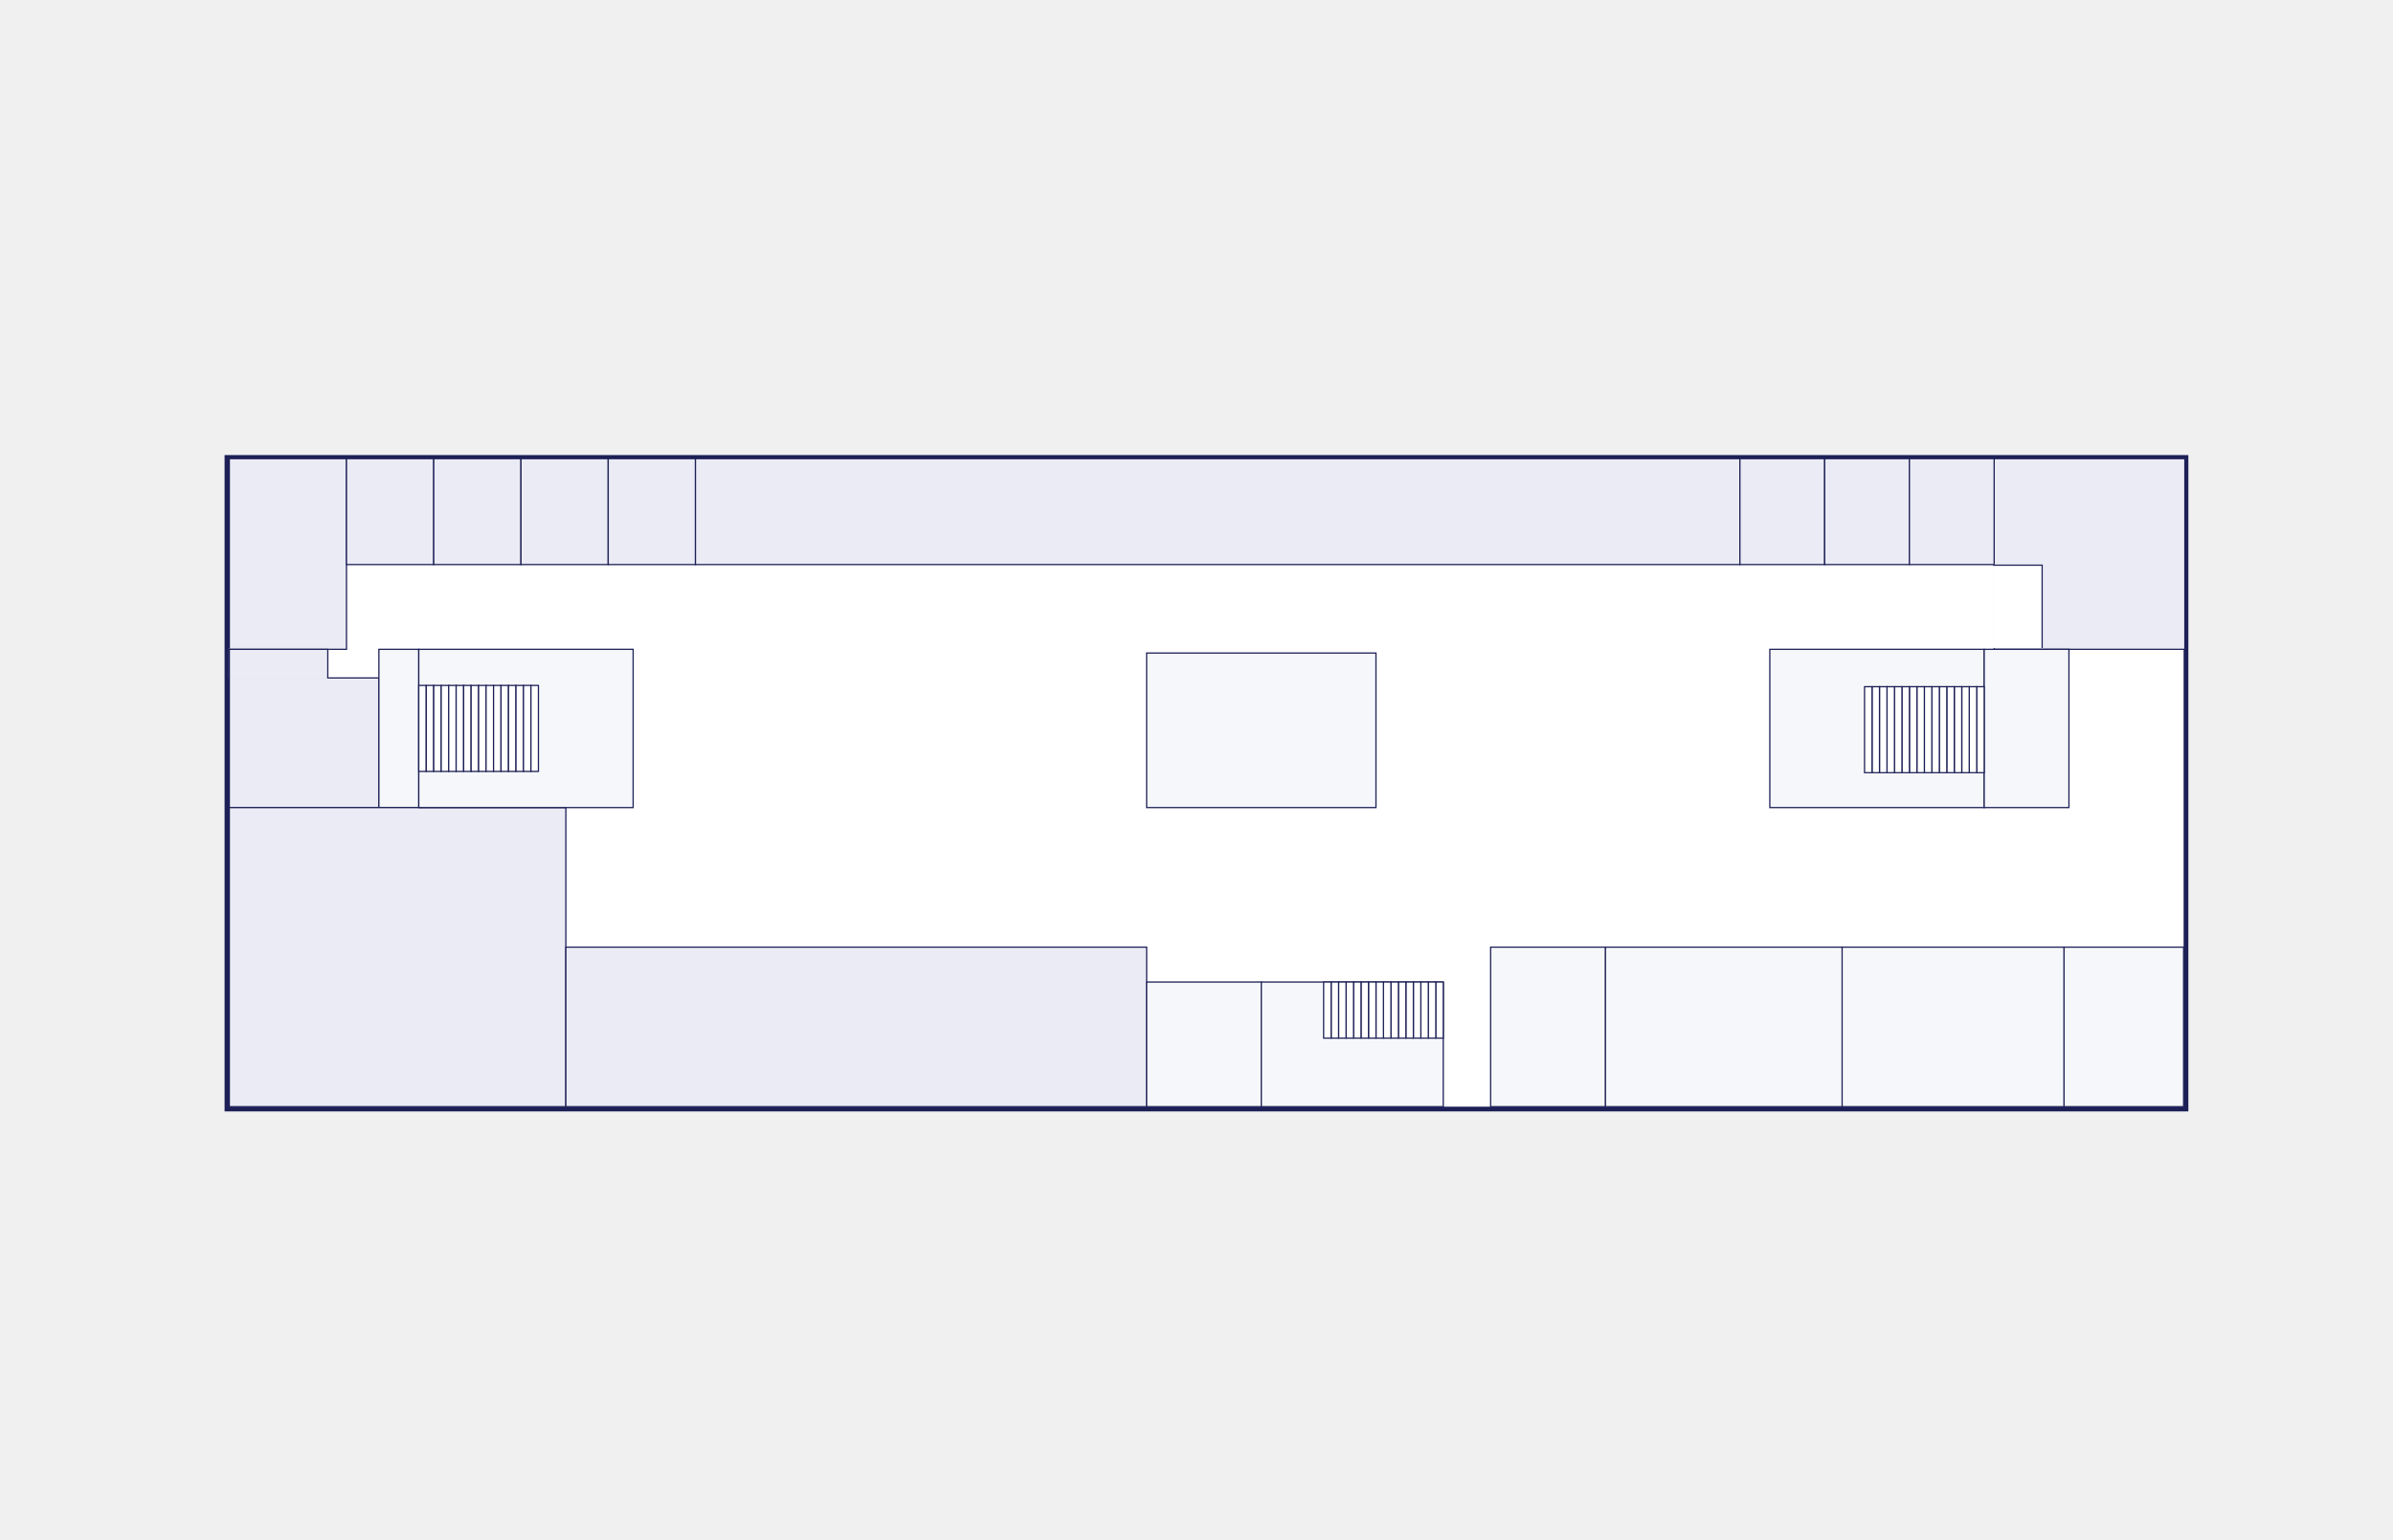
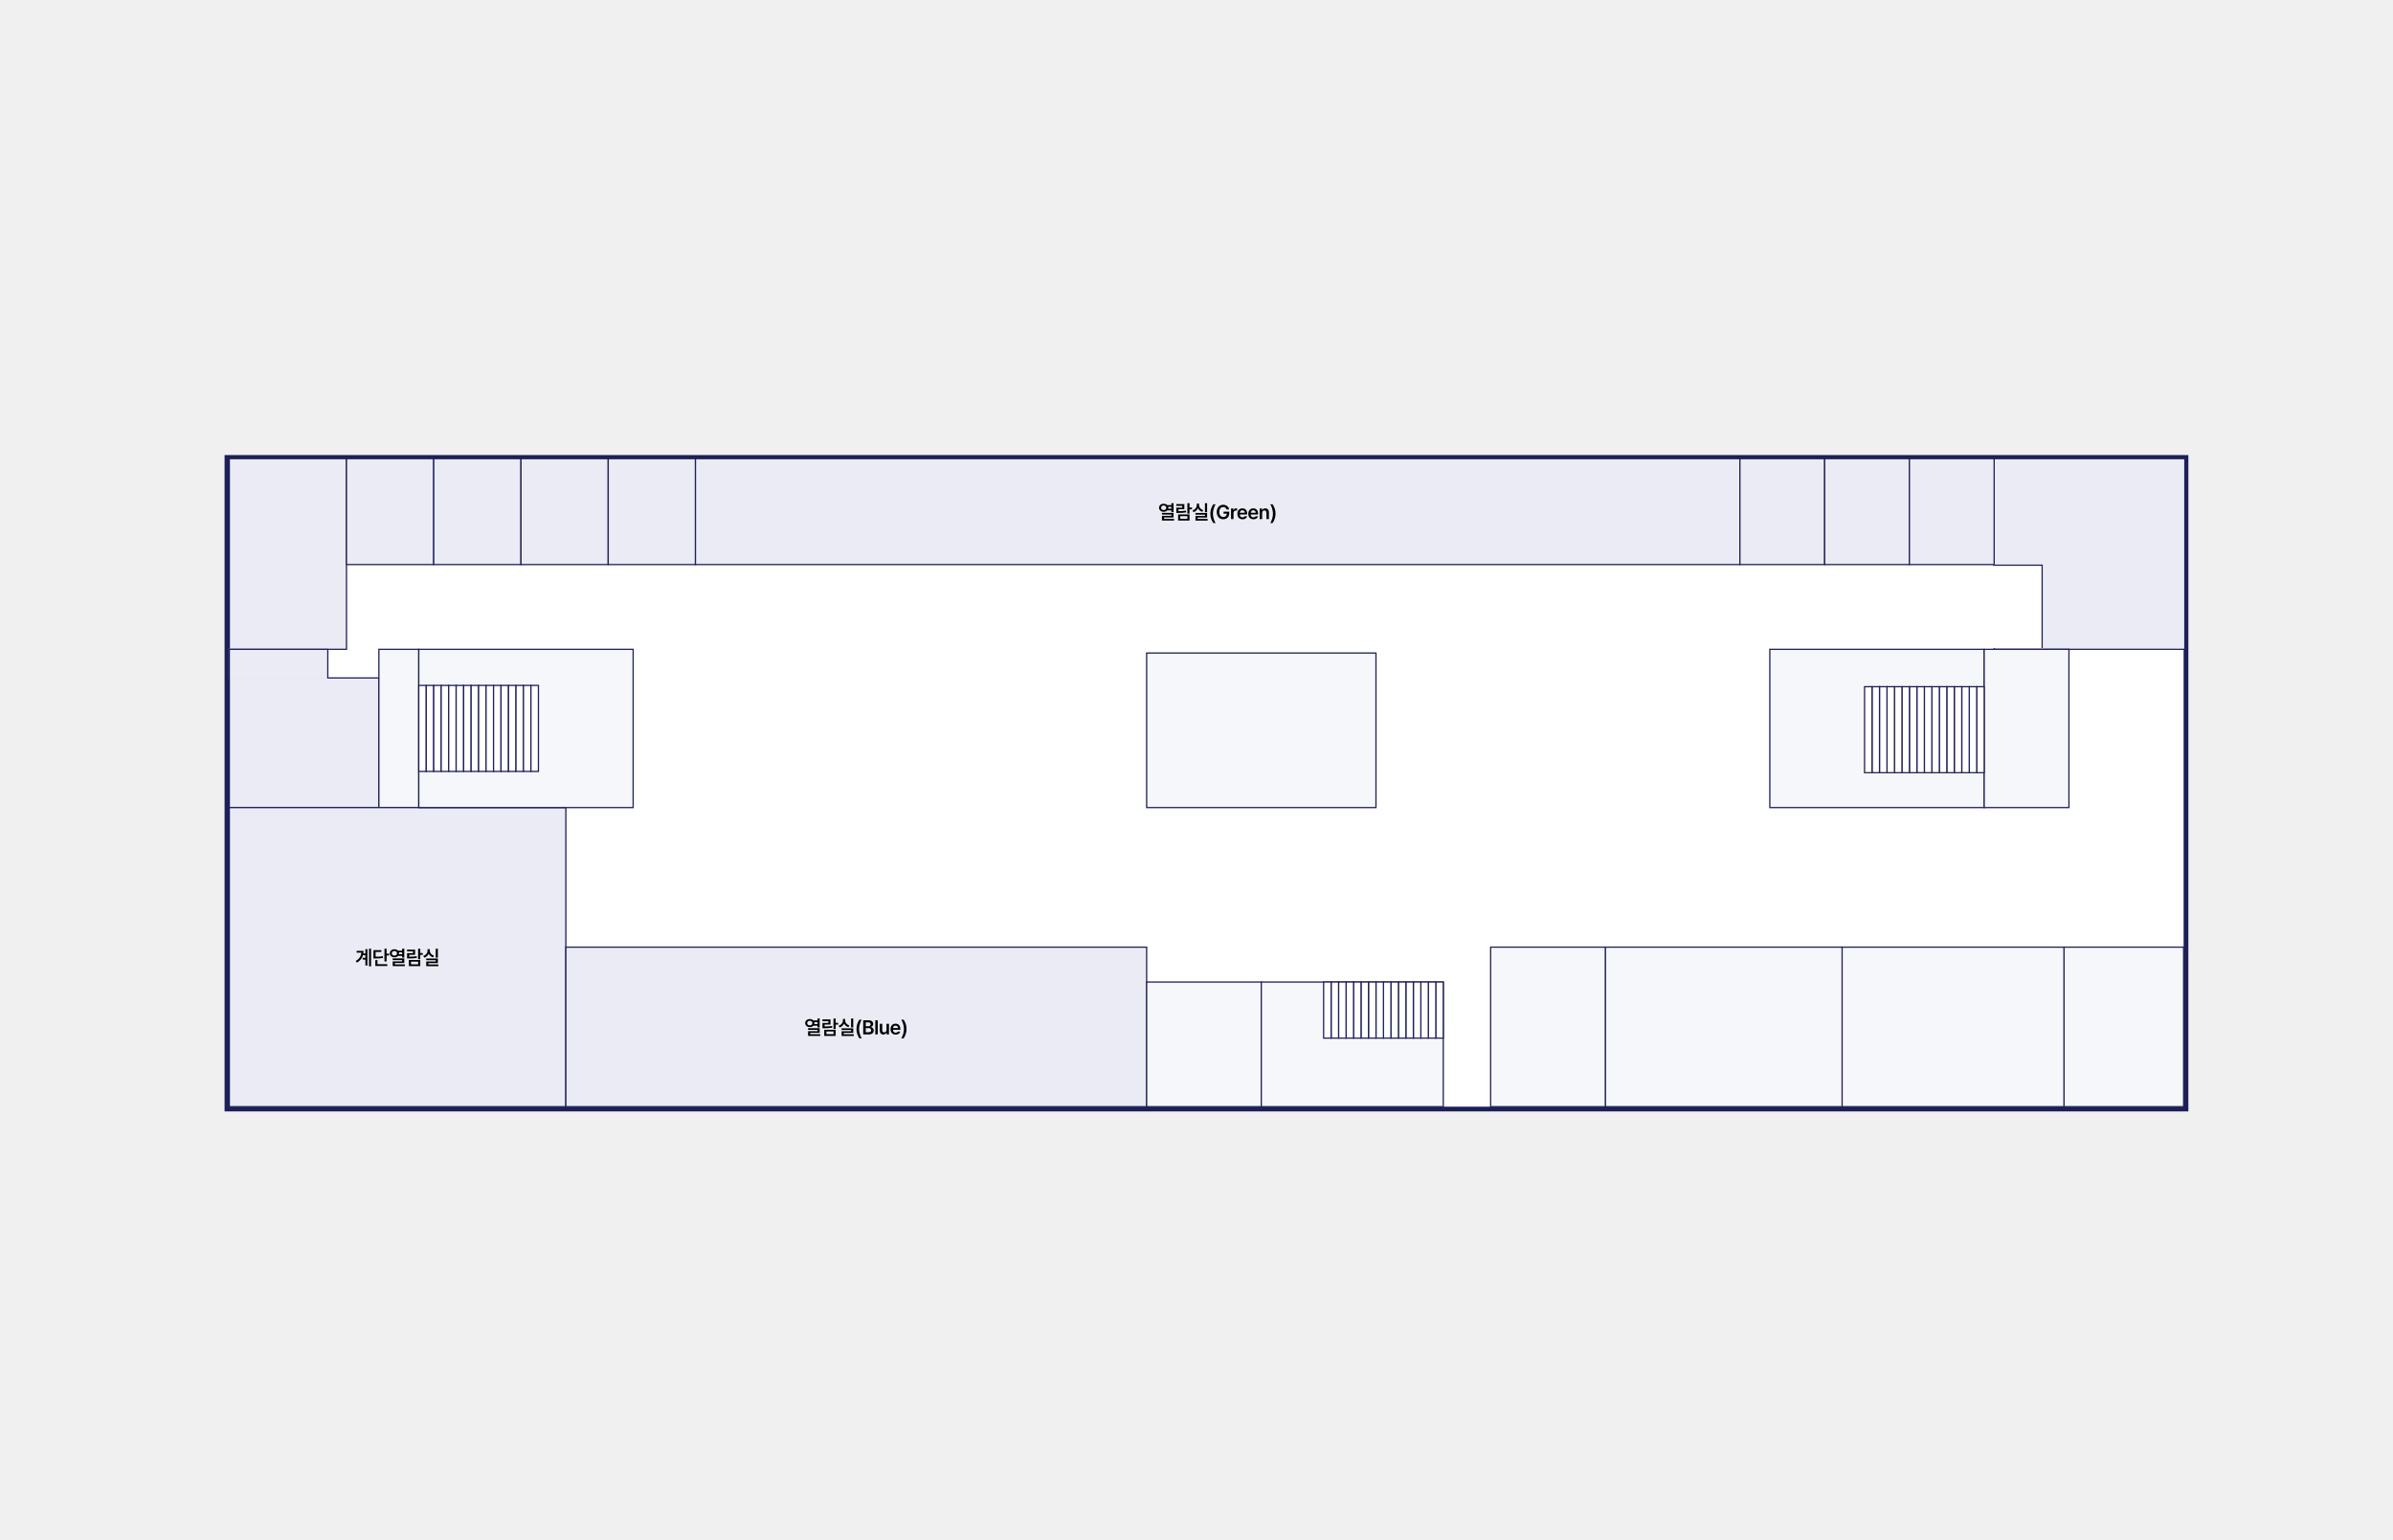
<svg xmlns="http://www.w3.org/2000/svg" width="1920" height="1235" viewBox="0 0 1920 1235" fill="none">
  <g>
    <g id="Union">
      <mask id="path-1-outside-1_1085_17997" maskUnits="userSpaceOnUse" x="180" y="365" width="1576" height="527" fill="black">
        <rect fill="white" x="180" y="365" width="1576" height="527" />
        <path d="M1753 889H183V368H1753V889Z" />
      </mask>
      <path d="M1753 889H183V368H1753V889Z" fill="white" />
      <path d="M1753 889V892H1756V889H1753ZM183 889H180V892H183V889ZM183 368V365H180V368H183ZM1753 368H1756V365H1753V368ZM1753 889V886H183V889V892H1753V889ZM183 889H186V368H183H180V889H183ZM183 368V371H1753V368V365H183V368ZM1753 368H1750V889H1753H1756V368H1753Z" fill="#1D2056" mask="url(#path-1-outside-1_1085_17997)" />
    </g>
    <g id="Union_2">
      <path d="M1753 889H183V368H1753V889Z" fill="white" />
      <path d="M1753 889V890H1754V889H1753ZM183 889H182V890H183V889ZM183 368V367H182V368H183ZM1753 368H1754V367H1753V368ZM1753 889V888H183V889V890H1753V889ZM183 889H184V368H183H182V889H183ZM183 368V369H1753V368V367H183V368ZM1753 368H1752V889H1753H1754V368H1753Z" fill="#1D2056" />
    </g>
    <rect id="Rectangle 240653285" x="701" y="524" width="4" height="32" transform="rotate(-90 701 524)" fill="white" />
    <g id="room">
      <rect x="184" y="368" width="94" height="153" fill="#EBEBF5" />
      <rect x="184" y="368" width="94" height="153" stroke="#1D2056" />
    </g>
    <g id="room_2">
      <rect x="184" y="544" width="120" height="104" fill="#EBEBF5" />
      <rect x="184" y="544" width="120" height="104" stroke="#1D2056" />
    </g>
    <g id="room_3">
      <rect x="304" y="521" width="32" height="127" fill="#F5F7FA" />
      <rect x="304" y="521" width="32" height="127" stroke="#1D2056" />
    </g>
    <g id="Rectangle 240653290">
      <mask id="path-11-inside-2_1085_17997" fill="white">
        <path d="M183.5 520.5H263.5V544.5H183.5V520.5Z" />
      </mask>
      <path d="M183.5 520.5H263.5V544.5H183.5V520.5Z" fill="#EBEBF5" />
      <path d="M183.5 520.5V519.5H182.5V520.5H183.5ZM263.5 520.5H264.5V519.5H263.5V520.5ZM183.5 520.5V521.5H263.5V520.5V519.5H183.5V520.5ZM263.5 520.5H262.5V544.5H263.5H264.5V520.5H263.5ZM183.5 544.5H184.5V520.5H183.5H182.5V544.5H183.5Z" fill="#1D2056" mask="url(#path-11-inside-2_1085_17997)" />
    </g>
    <g id="room_4">
      <rect x="184" y="648" width="270" height="240" fill="#EBEBF5" />
      <rect x="184" y="648" width="270" height="240" stroke="#1D2056" />
+       <path id="ê³ë¨ì´ëì¤" d="M294.031 766.477H291.038V765.062H294.031V766.477ZM293.992 770H290.952V768.586H293.992V770ZM297.718 775.375H296.077V761.266H297.718V775.375ZM294.796 774.727H293.156V761.609H294.796V774.727ZM291.656 762.992C291.656 764.336 291.484 765.576 291.14 766.711C290.801 767.841 290.244 768.885 289.468 769.844C288.697 770.802 287.682 771.656 286.421 772.406L285.39 771.172C286.473 770.531 287.351 769.82 288.023 769.039C288.695 768.258 289.189 767.398 289.507 766.461C289.825 765.518 289.984 764.477 289.984 763.336V762.992H291.656ZM290.585 764.398H286.148V762.992H290.585V764.398ZM310.187 771.484H308.453V761.273H310.187V771.484ZM312.179 766.68H309.664V765.242H312.179V766.68ZM300.789 767.68C302.403 767.68 303.656 767.651 304.547 767.594C305.437 767.536 306.31 767.417 307.164 767.234L307.359 768.641C306.463 768.812 305.541 768.932 304.593 769C303.651 769.062 302.382 769.094 300.789 769.094H299.632V767.68H300.789ZM305.968 763.836H301.367V768.453H299.632V762.43H305.968V763.836ZM310.742 775.125H301.14V773.703H310.742V775.125ZM302.867 774.406H301.14V770.406H302.867V774.406ZM322.992 764.172H319.172V762.812H322.992V764.172ZM322.992 767.047H319.172V765.688H322.992V767.047ZM316.477 761.703C317.18 761.703 317.81 761.841 318.367 762.117C318.93 762.393 319.372 762.776 319.695 763.266C320.018 763.75 320.18 764.305 320.18 764.93C320.18 765.56 320.018 766.122 319.695 766.617C319.372 767.107 318.93 767.49 318.367 767.766C317.81 768.042 317.18 768.18 316.477 768.18C315.768 768.18 315.13 768.042 314.562 767.766C314 767.49 313.557 767.107 313.234 766.617C312.911 766.122 312.75 765.56 312.75 764.93C312.75 764.305 312.911 763.75 313.234 763.266C313.557 762.776 314 762.393 314.562 762.117C315.13 761.841 315.768 761.703 316.477 761.703ZM316.477 763.117C316.076 763.107 315.716 763.177 315.398 763.328C315.086 763.479 314.841 763.693 314.664 763.969C314.487 764.24 314.398 764.56 314.398 764.93C314.398 765.299 314.487 765.625 314.664 765.906C314.841 766.188 315.086 766.404 315.398 766.555C315.716 766.701 316.076 766.779 316.477 766.789C316.872 766.779 317.224 766.701 317.531 766.555C317.839 766.404 318.078 766.188 318.25 765.906C318.427 765.625 318.516 765.299 318.516 764.93C318.516 764.56 318.427 764.24 318.25 763.969C318.078 763.693 317.839 763.479 317.531 763.328C317.224 763.177 316.872 763.107 316.477 763.117ZM324.375 768.406H322.648V761.266H324.375V768.406ZM324.375 772.711H316.828V774.57H315.086V771.422H322.648V770.391H315.062V769.039H324.375V772.711ZM324.836 775.211H315.086V773.844H324.836V775.211ZM337.203 769.672H335.469V761.281H337.203V769.672ZM339.196 766.164H336.68V764.719H339.196V766.164ZM337.203 775.211H328.063V770.297H337.203V775.211ZM329.774 773.812H335.5V771.648H329.774V773.812ZM327.774 767.656C329.253 767.656 330.469 767.63 331.422 767.578C332.381 767.521 333.344 767.411 334.313 767.25L334.493 768.617C333.508 768.799 332.519 768.924 331.524 768.992C330.534 769.055 329.284 769.086 327.774 769.086H326.618V767.656H327.774ZM333.055 766.141H328.344V768.461H326.618V764.828H331.352V763.398H326.594V761.992H333.055V766.141ZM351.313 768.469H349.587V761.266H351.313V768.469ZM351.329 772.789H343.688V774.414H341.993V771.492H349.594V770.469H341.962V769.117H351.329V772.789ZM351.751 775.266H341.993V773.883H351.751V775.266ZM344.501 762.688C344.501 763.573 344.339 764.401 344.016 765.172C343.693 765.943 343.227 766.615 342.618 767.188C342.014 767.755 341.284 768.177 340.43 768.453L339.555 767.086C340.3 766.841 340.936 766.495 341.462 766.047C341.988 765.599 342.383 765.086 342.649 764.508C342.915 763.924 343.048 763.318 343.048 762.688V761.617H344.501V762.688ZM344.844 762.688C344.844 763.302 344.975 763.885 345.235 764.438C345.495 764.99 345.881 765.477 346.391 765.898C346.907 766.315 347.532 766.633 348.266 766.852L347.415 768.195C346.566 767.93 345.839 767.529 345.235 766.992C344.636 766.451 344.178 765.812 343.86 765.078C343.548 764.339 343.391 763.542 343.391 762.688V761.617H344.844V762.688Z" fill="black" />
    </g>
    <g id="room_5">
      <rect x="454" y="760" width="466" height="128" fill="#EBEBF5" />
      <rect x="454" y="760" width="466" height="128" stroke="#1D2056" />
+       <path id="ì´ëì¤(Blue)" d="M656.264 820.172H652.444V818.812H656.264V820.172ZM656.264 823.047H652.444V821.688H656.264V823.047ZM649.749 817.703C650.452 817.703 651.082 817.841 651.639 818.117C652.202 818.393 652.645 818.776 652.967 819.266C653.29 819.75 653.452 820.305 653.452 820.93C653.452 821.56 653.29 822.122 652.967 822.617C652.645 823.107 652.202 823.49 651.639 823.766C651.082 824.042 650.452 824.18 649.749 824.18C649.04 824.18 648.402 824.042 647.835 823.766C647.272 823.49 646.829 823.107 646.507 822.617C646.184 822.122 646.022 821.56 646.022 820.93C646.022 820.305 646.184 819.75 646.507 819.266C646.829 818.776 647.272 818.393 647.835 818.117C648.402 817.841 649.04 817.703 649.749 817.703ZM649.749 819.117C649.348 819.107 648.988 819.177 648.671 819.328C648.358 819.479 648.113 819.693 647.936 819.969C647.759 820.24 647.671 820.56 647.671 820.93C647.671 821.299 647.759 821.625 647.936 821.906C648.113 822.188 648.358 822.404 648.671 822.555C648.988 822.701 649.348 822.779 649.749 822.789C650.145 822.779 650.496 822.701 650.803 822.555C651.111 822.404 651.35 822.188 651.522 821.906C651.699 821.625 651.788 821.299 651.788 820.93C651.788 820.56 651.699 820.24 651.522 819.969C651.35 819.693 651.111 819.479 650.803 819.328C650.496 819.177 650.145 819.107 649.749 819.117ZM657.647 824.406H655.921V817.266H657.647V824.406ZM657.647 828.711H650.1V830.57H648.358V827.422H655.921V826.391H648.335V825.039H657.647V828.711ZM658.108 831.211H648.358V829.844H658.108V831.211ZM670.476 825.672H668.741V817.281H670.476V825.672ZM672.468 822.164H669.952V820.719H672.468V822.164ZM670.476 831.211H661.335V826.297H670.476V831.211ZM663.046 829.812H668.772V827.648H663.046V829.812ZM661.046 823.656C662.525 823.656 663.741 823.63 664.694 823.578C665.653 823.521 666.616 823.411 667.585 823.25L667.765 824.617C666.78 824.799 665.791 824.924 664.796 824.992C663.806 825.055 662.556 825.086 661.046 825.086H659.89V823.656H661.046ZM666.327 822.141H661.616V824.461H659.89V820.828H664.624V819.398H659.866V817.992H666.327V822.141ZM684.585 824.469H682.859V817.266H684.585V824.469ZM684.601 828.789H676.96V830.414H675.265V827.492H682.867V826.469H675.234V825.117H684.601V828.789ZM685.023 831.266H675.265V829.883H685.023V831.266ZM677.773 818.688C677.773 819.573 677.611 820.401 677.288 821.172C676.966 821.943 676.499 822.615 675.89 823.188C675.286 823.755 674.557 824.177 673.702 824.453L672.827 823.086C673.572 822.841 674.208 822.495 674.734 822.047C675.26 821.599 675.656 821.086 675.921 820.508C676.187 819.924 676.32 819.318 676.32 818.688V817.617H677.773V818.688ZM678.117 818.688C678.117 819.302 678.247 819.885 678.507 820.438C678.768 820.99 679.153 821.477 679.663 821.898C680.179 822.315 680.804 822.633 681.538 822.852L680.687 824.195C679.838 823.93 679.111 823.529 678.507 822.992C677.908 822.451 677.45 821.812 677.132 821.078C676.82 820.339 676.663 819.542 676.663 818.688V817.617H678.117V818.688ZM687.187 825.688C687.192 824.25 687.396 822.914 687.797 821.68C688.198 820.44 688.778 819.281 689.539 818.203H691.406C691.041 818.734 690.695 819.414 690.367 820.242C690.039 821.07 689.771 821.961 689.562 822.914C689.359 823.867 689.257 824.792 689.257 825.688C689.257 826.583 689.359 827.51 689.562 828.469C689.771 829.427 690.039 830.318 690.367 831.141C690.695 831.969 691.041 832.651 691.406 833.188H689.539C688.784 832.094 688.203 830.93 687.797 829.695C687.396 828.456 687.192 827.12 687.187 825.688ZM692.602 818.688H696.922C697.724 818.688 698.398 818.812 698.945 819.062C699.492 819.307 699.901 819.651 700.172 820.094C700.448 820.536 700.586 821.047 700.586 821.625C700.586 822.062 700.5 822.448 700.328 822.781C700.161 823.109 699.93 823.378 699.633 823.586C699.336 823.794 698.995 823.943 698.609 824.031V824.141C699.021 824.161 699.411 824.286 699.781 824.516C700.156 824.745 700.458 825.065 700.688 825.477C700.917 825.888 701.031 826.37 701.031 826.922C701.031 827.516 700.888 828.044 700.602 828.508C700.315 828.971 699.88 829.336 699.297 829.602C698.719 829.867 698.01 830 697.172 830H692.602V818.688ZM696.852 828.297C697.336 828.297 697.734 828.232 698.047 828.102C698.359 827.971 698.589 827.794 698.734 827.57C698.885 827.341 698.961 827.07 698.961 826.758C698.961 826.419 698.878 826.115 698.711 825.844C698.549 825.568 698.312 825.354 698 825.203C697.688 825.047 697.326 824.969 696.914 824.969H694.633V828.297H696.852ZM696.68 823.5C697.034 823.5 697.354 823.432 697.641 823.297C697.927 823.161 698.151 822.974 698.312 822.734C698.474 822.49 698.555 822.206 698.555 821.883C698.555 821.581 698.487 821.318 698.352 821.094C698.216 820.865 698.01 820.688 697.734 820.562C697.458 820.438 697.122 820.375 696.727 820.375H694.633V823.5H696.68ZM704.274 830H702.289V818.688H704.274V830ZM711.282 821.516H713.258V830H711.344V828.5H711.251C711.042 828.99 710.719 829.38 710.282 829.672C709.85 829.964 709.321 830.109 708.696 830.109C708.139 830.109 707.646 829.984 707.219 829.734C706.798 829.479 706.467 829.112 706.227 828.633C705.993 828.154 705.876 827.581 705.876 826.914V821.516H707.86V826.609C707.86 826.964 707.925 827.273 708.055 827.539C708.191 827.805 708.381 828.01 708.626 828.156C708.87 828.297 709.149 828.367 709.462 828.367C709.774 828.367 710.068 828.294 710.344 828.148C710.626 827.997 710.852 827.776 711.024 827.484C711.196 827.188 711.282 826.836 711.282 826.43V821.516ZM718.618 830.164C717.78 830.164 717.05 829.987 716.431 829.633C715.811 829.279 715.332 828.773 714.993 828.117C714.66 827.461 714.493 826.693 714.493 825.812C714.493 824.943 714.66 824.174 714.993 823.508C715.332 822.836 715.803 822.318 716.407 821.953C717.011 821.589 717.714 821.406 718.517 821.406C719.241 821.406 719.894 821.56 720.478 821.867C721.061 822.174 721.524 822.651 721.868 823.297C722.212 823.938 722.384 824.732 722.384 825.68V826.305H715.438V824.953H720.478C720.478 824.568 720.397 824.224 720.235 823.922C720.074 823.62 719.845 823.383 719.548 823.211C719.256 823.039 718.92 822.953 718.54 822.953C718.134 822.953 717.774 823.049 717.462 823.242C717.149 823.435 716.905 823.695 716.728 824.023C716.556 824.346 716.467 824.701 716.462 825.086V826.242C716.462 826.737 716.55 827.164 716.728 827.523C716.91 827.878 717.165 828.148 717.493 828.336C717.821 828.523 718.204 828.617 718.642 828.617C718.923 828.617 719.175 828.578 719.399 828.5C719.629 828.422 719.824 828.32 719.985 828.195C720.147 828.065 720.269 827.911 720.353 827.734H722.306C722.186 828.219 721.959 828.646 721.626 829.016C721.298 829.38 720.876 829.664 720.36 829.867C719.845 830.065 719.264 830.164 718.618 830.164ZM726.72 821.68C727.121 822.914 727.324 824.25 727.329 825.688C727.324 827.12 727.118 828.456 726.712 829.695C726.311 830.93 725.733 832.094 724.978 833.188H723.111C723.475 832.651 723.822 831.969 724.15 831.141C724.478 830.318 724.743 829.427 724.947 828.469C725.155 827.51 725.259 826.583 725.259 825.688C725.259 824.792 725.155 823.867 724.947 822.914C724.743 821.961 724.478 821.07 724.15 820.242C723.822 819.414 723.475 818.734 723.111 818.203H724.978C725.738 819.281 726.319 820.44 726.72 821.68Z" fill="black" />
    </g>
    <g id="room_6">
      <rect x="278" y="368" width="70" height="85" fill="#EBEBF5" />
      <rect x="278" y="368" width="70" height="85" stroke="#1D2056" />
    </g>
    <g id="room_7">
      <rect x="348" y="368" width="70" height="85" fill="#EBEBF5" />
      <rect x="348" y="368" width="70" height="85" stroke="#1D2056" />
    </g>
    <g id="room_8">
      <rect x="418" y="368" width="70" height="85" fill="#EBEBF5" />
      <rect x="418" y="368" width="70" height="85" stroke="#1D2056" />
    </g>
    <g id="room_9">
      <rect x="488" y="368" width="70" height="85" fill="#EBEBF5" />
      <rect x="488" y="368" width="70" height="85" stroke="#1D2056" />
    </g>
    <g id="room_10">
      <rect x="558" y="368" width="838" height="85" fill="#EBEBF5" />
      <rect x="558" y="368" width="838" height="85" stroke="#1D2056" />
+       <path id="ì´ëì¤(Green)" d="M940.19 406.672H936.37V405.312H940.19V406.672ZM940.19 409.547H936.37V408.188H940.19V409.547ZM933.674 404.203C934.377 404.203 935.008 404.341 935.565 404.617C936.127 404.893 936.57 405.276 936.893 405.766C937.216 406.25 937.377 406.805 937.377 407.43C937.377 408.06 937.216 408.622 936.893 409.117C936.57 409.607 936.127 409.99 935.565 410.266C935.008 410.542 934.377 410.68 933.674 410.68C932.966 410.68 932.328 410.542 931.76 410.266C931.198 409.99 930.755 409.607 930.432 409.117C930.109 408.622 929.948 408.06 929.948 407.43C929.948 406.805 930.109 406.25 930.432 405.766C930.755 405.276 931.198 404.893 931.76 404.617C932.328 404.341 932.966 404.203 933.674 404.203ZM933.674 405.617C933.273 405.607 932.914 405.677 932.596 405.828C932.284 405.979 932.039 406.193 931.862 406.469C931.685 406.74 931.596 407.06 931.596 407.43C931.596 407.799 931.685 408.125 931.862 408.406C932.039 408.688 932.284 408.904 932.596 409.055C932.914 409.201 933.273 409.279 933.674 409.289C934.07 409.279 934.422 409.201 934.729 409.055C935.036 408.904 935.276 408.688 935.448 408.406C935.625 408.125 935.713 407.799 935.713 407.43C935.713 407.06 935.625 406.74 935.448 406.469C935.276 406.193 935.036 405.979 934.729 405.828C934.422 405.677 934.07 405.607 933.674 405.617ZM941.573 410.906H939.846V403.766H941.573V410.906ZM941.573 415.211H934.026V417.07H932.284V413.922H939.846V412.891H932.26V411.539H941.573V415.211ZM942.034 417.711H932.284V416.344H942.034V417.711ZM954.401 412.172H952.667V403.781H954.401V412.172ZM956.393 408.664H953.878V407.219H956.393V408.664ZM954.401 417.711H945.261V412.797H954.401V417.711ZM946.972 416.312H952.698V414.148H946.972V416.312ZM944.972 410.156C946.451 410.156 947.667 410.13 948.62 410.078C949.578 410.021 950.542 409.911 951.511 409.75L951.69 411.117C950.706 411.299 949.716 411.424 948.722 411.492C947.732 411.555 946.482 411.586 944.972 411.586H943.815V410.156H944.972ZM950.253 408.641H945.542V410.961H943.815V407.328H948.55V405.898H943.792V404.492H950.253V408.641ZM968.511 410.969H966.784V403.766H968.511V410.969ZM968.527 415.289H960.886V416.914H959.191V413.992H966.792V412.969H959.159V411.617H968.527V415.289ZM968.948 417.766H959.191V416.383H968.948V417.766ZM961.698 405.188C961.698 406.073 961.537 406.901 961.214 407.672C960.891 408.443 960.425 409.115 959.816 409.688C959.211 410.255 958.482 410.677 957.628 410.953L956.753 409.586C957.498 409.341 958.133 408.995 958.659 408.547C959.185 408.099 959.581 407.586 959.847 407.008C960.112 406.424 960.245 405.818 960.245 405.188V404.117H961.698V405.188ZM962.042 405.188C962.042 405.802 962.172 406.385 962.433 406.938C962.693 407.49 963.079 407.977 963.589 408.398C964.105 408.815 964.73 409.133 965.464 409.352L964.612 410.695C963.764 410.43 963.037 410.029 962.433 409.492C961.834 408.951 961.376 408.312 961.058 407.578C960.745 406.839 960.589 406.042 960.589 405.188V404.117H962.042V405.188ZM971.113 412.188C971.118 410.75 971.321 409.414 971.722 408.18C972.123 406.94 972.704 405.781 973.464 404.703H975.332C974.967 405.234 974.621 405.914 974.292 406.742C973.964 407.57 973.696 408.461 973.488 409.414C973.285 410.367 973.183 411.292 973.183 412.188C973.183 413.083 973.285 414.01 973.488 414.969C973.696 415.927 973.964 416.818 974.292 417.641C974.621 418.469 974.967 419.151 975.332 419.688H973.464C972.709 418.594 972.128 417.43 971.722 416.195C971.321 414.956 971.118 413.62 971.113 412.188ZM984.105 408.797C983.986 408.391 983.801 408.044 983.551 407.758C983.301 407.466 982.999 407.245 982.644 407.094C982.29 406.938 981.887 406.859 981.433 406.859C980.819 406.859 980.275 407.016 979.801 407.328C979.327 407.635 978.954 408.089 978.683 408.688C978.413 409.281 978.277 409.997 978.277 410.836C978.277 411.68 978.41 412.401 978.676 413C978.941 413.599 979.314 414.055 979.793 414.367C980.277 414.674 980.84 414.828 981.48 414.828C982.053 414.828 982.551 414.719 982.972 414.5C983.4 414.276 983.728 413.958 983.957 413.547C984.186 413.13 984.301 412.651 984.301 412.109L984.762 412.18H981.683V410.578H986.269V411.938C986.269 412.885 986.064 413.716 985.652 414.43C985.246 415.143 984.681 415.693 983.957 416.078C983.233 416.464 982.405 416.656 981.472 416.656C980.436 416.656 979.522 416.422 978.73 415.953C977.944 415.479 977.332 414.805 976.894 413.93C976.457 413.055 976.238 412.029 976.238 410.852C976.238 409.659 976.462 408.625 976.91 407.75C977.358 406.875 977.972 406.203 978.754 405.734C979.535 405.266 980.418 405.031 981.402 405.031C982.23 405.031 982.986 405.19 983.668 405.508C984.35 405.826 984.91 406.268 985.347 406.836C985.79 407.404 986.069 408.057 986.183 408.797H984.105ZM987.715 408.016H989.637V409.43H989.731C989.882 408.94 990.145 408.562 990.52 408.297C990.895 408.026 991.327 407.891 991.817 407.891C992.067 407.891 992.309 407.909 992.543 407.945V409.781C992.46 409.745 992.324 409.716 992.137 409.695C991.949 409.674 991.775 409.664 991.613 409.664C991.254 409.664 990.929 409.742 990.637 409.898C990.345 410.055 990.116 410.273 989.949 410.555C989.783 410.831 989.699 411.148 989.699 411.508V416.5H987.715V408.016ZM996.911 416.664C996.072 416.664 995.343 416.487 994.723 416.133C994.103 415.779 993.624 415.273 993.286 414.617C992.952 413.961 992.786 413.193 992.786 412.312C992.786 411.443 992.952 410.674 993.286 410.008C993.624 409.336 994.096 408.818 994.7 408.453C995.304 408.089 996.007 407.906 996.809 407.906C997.533 407.906 998.187 408.06 998.77 408.367C999.353 408.674 999.817 409.151 1000.16 409.797C1000.5 410.438 1000.68 411.232 1000.68 412.18V412.805H993.731V411.453H998.77C998.77 411.068 998.689 410.724 998.528 410.422C998.366 410.12 998.137 409.883 997.84 409.711C997.549 409.539 997.213 409.453 996.833 409.453C996.426 409.453 996.067 409.549 995.754 409.742C995.442 409.935 995.197 410.195 995.02 410.523C994.848 410.846 994.76 411.201 994.754 411.586V412.742C994.754 413.237 994.843 413.664 995.02 414.023C995.202 414.378 995.458 414.648 995.786 414.836C996.114 415.023 996.497 415.117 996.934 415.117C997.215 415.117 997.468 415.078 997.692 415C997.921 414.922 998.116 414.82 998.278 414.695C998.439 414.565 998.562 414.411 998.645 414.234H1000.6C1000.48 414.719 1000.25 415.146 999.918 415.516C999.59 415.88 999.168 416.164 998.653 416.367C998.137 416.565 997.556 416.664 996.911 416.664ZM1005.67 416.664C1004.83 416.664 1004.1 416.487 1003.48 416.133C1002.86 415.779 1002.38 415.273 1002.04 414.617C1001.71 413.961 1001.54 413.193 1001.54 412.312C1001.54 411.443 1001.71 410.674 1002.04 410.008C1002.38 409.336 1002.85 408.818 1003.46 408.453C1004.06 408.089 1004.77 407.906 1005.57 407.906C1006.29 407.906 1006.94 408.06 1007.53 408.367C1008.11 408.674 1008.57 409.151 1008.92 409.797C1009.26 410.438 1009.43 411.232 1009.43 412.18V412.805H1002.49V411.453H1007.53C1007.53 411.068 1007.45 410.724 1007.29 410.422C1007.12 410.12 1006.9 409.883 1006.6 409.711C1006.31 409.539 1005.97 409.453 1005.59 409.453C1005.18 409.453 1004.82 409.549 1004.51 409.742C1004.2 409.935 1003.96 410.195 1003.78 410.523C1003.61 410.846 1003.52 411.201 1003.51 411.586V412.742C1003.51 413.237 1003.6 413.664 1003.78 414.023C1003.96 414.378 1004.22 414.648 1004.54 414.836C1004.87 415.023 1005.25 415.117 1005.69 415.117C1005.97 415.117 1006.23 415.078 1006.45 415C1006.68 414.922 1006.87 414.82 1007.04 414.695C1007.2 414.565 1007.32 414.411 1007.4 414.234H1009.36C1009.24 414.719 1009.01 415.146 1008.68 415.516C1008.35 415.88 1007.93 416.164 1007.41 416.367C1006.9 416.565 1006.31 416.664 1005.67 416.664ZM1012.66 416.5H1010.68V408.016H1012.58V409.453H1012.67C1012.88 408.964 1013.2 408.583 1013.62 408.312C1014.05 408.042 1014.58 407.906 1015.2 407.906C1015.79 407.906 1016.3 408.031 1016.73 408.281C1017.17 408.526 1017.51 408.888 1017.74 409.367C1017.98 409.846 1018.1 410.422 1018.1 411.094V416.5H1016.11V411.398C1016.11 411.018 1016.05 410.695 1015.92 410.43C1015.79 410.159 1015.6 409.951 1015.36 409.805C1015.11 409.659 1014.81 409.586 1014.46 409.586C1014.1 409.586 1013.79 409.661 1013.52 409.812C1013.25 409.964 1013.04 410.185 1012.89 410.477C1012.74 410.768 1012.66 411.117 1012.66 411.523V416.5ZM1022.79 408.18C1023.2 409.414 1023.4 410.75 1023.4 412.188C1023.4 413.62 1023.19 414.956 1022.79 416.195C1022.39 417.43 1021.81 418.594 1021.05 419.688H1019.18C1019.55 419.151 1019.9 418.469 1020.22 417.641C1020.55 416.818 1020.82 415.927 1021.02 414.969C1021.23 414.01 1021.33 413.083 1021.33 412.188C1021.33 411.292 1021.23 410.367 1021.02 409.414C1020.82 408.461 1020.55 407.57 1020.22 406.742C1019.9 405.914 1019.55 405.234 1019.18 404.703H1021.05C1021.81 405.781 1022.39 406.94 1022.79 408.18Z" fill="black" />
    </g>
    <g id="room_11">
      <rect x="336" y="521" width="172" height="127" fill="#F5F7FA" />
      <rect x="336" y="521" width="172" height="127" stroke="#1D2056" />
    </g>
    <g id="room_12">
      <rect x="920" y="524" width="184" height="124" fill="#F5F7FA" />
      <rect x="920" y="524" width="184" height="124" stroke="#1D2056" />
    </g>
    <g id="room_13">
      <rect width="172" height="127" transform="matrix(-1 0 0 1 1592 521)" fill="#F5F7FA" />
      <rect width="172" height="127" transform="matrix(-1 0 0 1 1592 521)" stroke="#1D2056" />
    </g>
    <g id="room_14">
      <rect x="1600" y="368" width="153" height="153" fill="#EBEBF5" />
      <rect x="1600" y="368" width="153" height="153" stroke="#1D2056" />
    </g>
    <g id="room_15">
      <rect x="1396" y="368" width="68" height="85" fill="#EBEBF5" />
      <rect x="1396" y="368" width="68" height="85" stroke="#1D2056" />
    </g>
    <g id="room_16">
      <rect x="1464" y="368" width="68" height="85" fill="#EBEBF5" />
      <rect x="1464" y="368" width="68" height="85" stroke="#1D2056" />
    </g>
    <g id="room_17">
      <rect x="1532" y="368" width="68" height="85" fill="#EBEBF5" />
      <rect x="1532" y="368" width="68" height="85" stroke="#1D2056" />
    </g>
    <g id="room_18">
      <rect x="1592" y="521" width="68" height="127" fill="#F5F7FA" />
      <rect x="1592" y="521" width="68" height="127" stroke="#1D2056" />
    </g>
    <g id="room_19">
      <rect x="1656" y="760" width="96" height="128" fill="#F5F7FA" />
      <rect x="1656" y="760" width="96" height="128" stroke="#1D2056" />
    </g>
    <g id="room_20">
      <rect x="1477" y="760" width="179" height="128" fill="#F5F7FA" />
      <rect x="1477" y="760" width="179" height="128" stroke="#1D2056" />
    </g>
    <g id="room_21">
      <rect x="1288" y="760" width="190" height="128" fill="#F5F7FA" />
      <rect x="1288" y="760" width="190" height="128" stroke="#1D2056" />
    </g>
    <g id="room_22">
      <rect x="1196" y="760" width="92" height="128" fill="#F5F7FA" />
      <rect x="1196" y="760" width="92" height="128" stroke="#1D2056" />
    </g>
    <g id="room_23">
      <rect x="920" y="788" width="92" height="100" fill="#F5F7FA" />
      <rect x="920" y="788" width="92" height="100" stroke="#1D2056" />
    </g>
    <g id="room_24">
      <rect x="1012" y="788" width="146" height="100" fill="#F5F7FA" />
      <rect x="1012" y="788" width="146" height="100" stroke="#1D2056" />
    </g>
    <g id="Frame 2087332189">
      <g id="stair">
        <rect id="Rectangle 240653086" x="336" y="550" width="6" height="69" fill="white" stroke="#1D2056" />
      </g>
      <g id="stair_2">
        <rect id="Rectangle 240653086_2" x="342" y="550" width="6" height="69" fill="white" stroke="#1D2056" />
      </g>
      <g id="stair_3">
        <rect id="Rectangle 240653086_3" x="348" y="550" width="6" height="69" fill="white" stroke="#1D2056" />
      </g>
      <g id="stair_4">
        <rect id="Rectangle 240653086_4" x="354" y="550" width="6" height="69" fill="white" stroke="#1D2056" />
      </g>
      <g id="stair_5">
        <rect id="Rectangle 240653086_5" x="360" y="550" width="6" height="69" fill="white" stroke="#1D2056" />
      </g>
      <g id="stair_6">
        <rect id="Rectangle 240653086_6" x="366" y="550" width="6" height="69" fill="white" stroke="#1D2056" />
      </g>
      <g id="stair_7">
        <rect id="Rectangle 240653086_7" x="372" y="550" width="6" height="69" fill="white" stroke="#1D2056" />
      </g>
      <g id="stair_8">
        <rect id="Rectangle 240653086_8" x="378" y="550" width="6" height="69" fill="white" stroke="#1D2056" />
      </g>
      <g id="stair_9">
        <rect id="Rectangle 240653086_9" x="384" y="550" width="6" height="69" fill="white" stroke="#1D2056" />
      </g>
      <g id="stair_10">
        <rect id="Rectangle 240653086_10" x="390" y="550" width="6" height="69" fill="white" stroke="#1D2056" />
      </g>
      <g id="stair_11">
        <rect id="Rectangle 240653086_11" x="396" y="550" width="6" height="69" fill="white" stroke="#1D2056" />
      </g>
      <g id="stair_12">
        <rect id="Rectangle 240653086_12" x="402" y="550" width="6" height="69" fill="white" stroke="#1D2056" />
      </g>
      <g id="stair_13">
        <rect id="Rectangle 240653086_13" x="408" y="550" width="6" height="69" fill="white" stroke="#1D2056" />
      </g>
      <g id="stair_14">
        <rect id="Rectangle 240653086_14" x="414" y="550" width="6" height="69" fill="white" stroke="#1D2056" />
      </g>
      <g id="stair_15">
        <rect id="Rectangle 240653086_15" x="420" y="550" width="6" height="69" fill="white" stroke="#1D2056" />
      </g>
      <g id="stair_16">
        <rect id="Rectangle 240653086_16" x="426" y="550" width="6" height="69" fill="white" stroke="#1D2056" />
      </g>
    </g>
    <g id="Frame 2087332190">
      <g id="stair_17">
        <rect id="Rectangle 240653086_17" width="6" height="69" transform="matrix(-1 1.74846e-07 1.74846e-07 1 1592 551)" fill="white" stroke="#1D2056" />
      </g>
      <g id="stair_18">
        <rect id="Rectangle 240653086_18" width="6" height="69" transform="matrix(-1 1.74846e-07 1.74846e-07 1 1586 551)" fill="white" stroke="#1D2056" />
      </g>
      <g id="stair_19">
        <rect id="Rectangle 240653086_19" width="6" height="69" transform="matrix(-1 1.74846e-07 1.74846e-07 1 1580 551)" fill="white" stroke="#1D2056" />
      </g>
      <g id="stair_20">
        <rect id="Rectangle 240653086_20" width="6" height="69" transform="matrix(-1 1.74846e-07 1.74846e-07 1 1574 551)" fill="white" stroke="#1D2056" />
      </g>
      <g id="stair_21">
        <rect id="Rectangle 240653086_21" width="6" height="69" transform="matrix(-1 1.74846e-07 1.74846e-07 1 1568 551)" fill="white" stroke="#1D2056" />
      </g>
      <g id="stair_22">
        <rect id="Rectangle 240653086_22" width="6" height="69" transform="matrix(-1 1.74846e-07 1.74846e-07 1 1562 551)" fill="white" stroke="#1D2056" />
      </g>
      <g id="stair_23">
        <rect id="Rectangle 240653086_23" width="6" height="69" transform="matrix(-1 1.74846e-07 1.74846e-07 1 1556 551)" fill="white" stroke="#1D2056" />
      </g>
      <g id="stair_24">
        <rect id="Rectangle 240653086_24" width="6" height="69" transform="matrix(-1 1.74846e-07 1.74846e-07 1 1550 551)" fill="white" stroke="#1D2056" />
      </g>
      <g id="stair_25">
        <rect id="Rectangle 240653086_25" width="6" height="69" transform="matrix(-1 1.74846e-07 1.74846e-07 1 1544 551)" fill="white" stroke="#1D2056" />
      </g>
      <g id="stair_26">
        <rect id="Rectangle 240653086_26" width="6" height="69" transform="matrix(-1 1.74846e-07 1.74846e-07 1 1538 551)" fill="white" stroke="#1D2056" />
      </g>
      <g id="stair_27">
        <rect id="Rectangle 240653086_27" width="6" height="69" transform="matrix(-1 1.74846e-07 1.74846e-07 1 1532 551)" fill="white" stroke="#1D2056" />
      </g>
      <g id="stair_28">
        <rect id="Rectangle 240653086_28" width="6" height="69" transform="matrix(-1 1.74846e-07 1.74846e-07 1 1526 551)" fill="white" stroke="#1D2056" />
      </g>
      <g id="stair_29">
        <rect id="Rectangle 240653086_29" width="6" height="69" transform="matrix(-1 1.74846e-07 1.74846e-07 1 1520 551)" fill="white" stroke="#1D2056" />
      </g>
      <g id="stair_30">
        <rect id="Rectangle 240653086_30" width="6" height="69" transform="matrix(-1 1.74846e-07 1.74846e-07 1 1514 551)" fill="white" stroke="#1D2056" />
      </g>
      <g id="stair_31">
        <rect id="Rectangle 240653086_31" width="6" height="69" transform="matrix(-1 1.74846e-07 1.74846e-07 1 1508 551)" fill="white" stroke="#1D2056" />
      </g>
      <g id="stair_32">
        <rect id="Rectangle 240653086_32" width="6" height="69" transform="matrix(-1 1.74846e-07 1.74846e-07 1 1502 551)" fill="white" stroke="#1D2056" />
      </g>
    </g>
    <g id="Frame 2087332191">
      <g id="stair_33">
        <rect id="Rectangle 240653086_33" width="6" height="45" transform="matrix(-1 1.74846e-07 1.74846e-07 1 1158 788)" fill="white" stroke="#1D2056" />
      </g>
      <g id="stair_34">
        <rect id="Rectangle 240653086_34" width="6" height="45" transform="matrix(-1 1.74846e-07 1.74846e-07 1 1152 788)" fill="white" stroke="#1D2056" />
      </g>
      <g id="stair_35">
        <rect id="Rectangle 240653086_35" width="6" height="45" transform="matrix(-1 1.74846e-07 1.74846e-07 1 1146 788)" fill="white" stroke="#1D2056" />
      </g>
      <g id="stair_36">
        <rect id="Rectangle 240653086_36" width="6" height="45" transform="matrix(-1 1.74846e-07 1.74846e-07 1 1140 788)" fill="white" stroke="#1D2056" />
      </g>
      <g id="stair_37">
        <rect id="Rectangle 240653086_37" width="6" height="45" transform="matrix(-1 1.74846e-07 1.74846e-07 1 1134 788)" fill="white" stroke="#1D2056" />
      </g>
      <g id="stair_38">
        <rect id="Rectangle 240653086_38" width="6" height="45" transform="matrix(-1 1.74846e-07 1.74846e-07 1 1128 788)" fill="white" stroke="#1D2056" />
      </g>
      <g id="stair_39">
        <rect id="Rectangle 240653086_39" width="6" height="45" transform="matrix(-1 1.74846e-07 1.74846e-07 1 1122 788)" fill="white" stroke="#1D2056" />
      </g>
      <g id="stair_40">
        <rect id="Rectangle 240653086_40" width="6" height="45" transform="matrix(-1 1.74846e-07 1.74846e-07 1 1116 788)" fill="white" stroke="#1D2056" />
      </g>
      <g id="stair_41">
        <rect id="Rectangle 240653086_41" width="6" height="45" transform="matrix(-1 1.74846e-07 1.74846e-07 1 1110 788)" fill="white" stroke="#1D2056" />
      </g>
      <g id="stair_42">
        <rect id="Rectangle 240653086_42" width="6" height="45" transform="matrix(-1 1.74846e-07 1.74846e-07 1 1104 788)" fill="white" stroke="#1D2056" />
      </g>
      <g id="stair_43">
        <rect id="Rectangle 240653086_43" width="6" height="45" transform="matrix(-1 1.74846e-07 1.74846e-07 1 1098 788)" fill="white" stroke="#1D2056" />
      </g>
      <g id="stair_44">
        <rect id="Rectangle 240653086_44" width="6" height="45" transform="matrix(-1 1.74846e-07 1.74846e-07 1 1092 788)" fill="white" stroke="#1D2056" />
      </g>
      <g id="stair_45">
        <rect id="Rectangle 240653086_45" width="6" height="45" transform="matrix(-1 1.74846e-07 1.74846e-07 1 1086 788)" fill="white" stroke="#1D2056" />
      </g>
      <g id="stair_46">
        <rect id="Rectangle 240653086_46" width="6" height="45" transform="matrix(-1 1.74846e-07 1.74846e-07 1 1080 788)" fill="white" stroke="#1D2056" />
      </g>
      <g id="stair_47">
        <rect id="Rectangle 240653086_47" width="6" height="45" transform="matrix(-1 1.74846e-07 1.74846e-07 1 1074 788)" fill="white" stroke="#1D2056" />
      </g>
      <g id="stair_48">
        <rect id="Rectangle 240653086_48" width="6" height="45" transform="matrix(-1 1.74846e-07 1.74846e-07 1 1068 788)" fill="white" stroke="#1D2056" />
      </g>
    </g>
    <rect id="Rectangle 240653120" x="666" y="512.003" width="4" height="32" transform="rotate(-180 666 512.003)" fill="white" />
    <g id="Rectangle 240653291">
      <mask id="path-225-inside-3_1085_17997" fill="white">
        <path d="M1639 453L1639 520L1599 520L1599 453L1639 453Z" />
      </mask>
      <path d="M1639 453L1639 520L1599 520L1599 453L1639 453Z" fill="white" />
      <path d="M1639 453L1640 453L1640 452L1639 452L1639 453ZM1639 453L1638 453L1638 520L1639 520L1640 520L1640 453L1639 453ZM1599 453L1599 454L1639 454L1639 453L1639 452L1599 452L1599 453Z" fill="#1D2056" mask="url(#path-225-inside-3_1085_17997)" />
    </g>
  </g>
  <defs>
    <clipPath id="clip0_1085_17997">
      <rect width="32" height="32" fill="white" transform="translate(356 568)" />
    </clipPath>
    <clipPath id="clip1_1085_17997">
      <rect width="32" height="32" fill="white" transform="translate(1540 569)" />
    </clipPath>
    <clipPath id="clip2_1085_17997">
      <rect width="32" height="32" fill="white" transform="translate(1097 794)" />
    </clipPath>
  </defs>
</svg>
